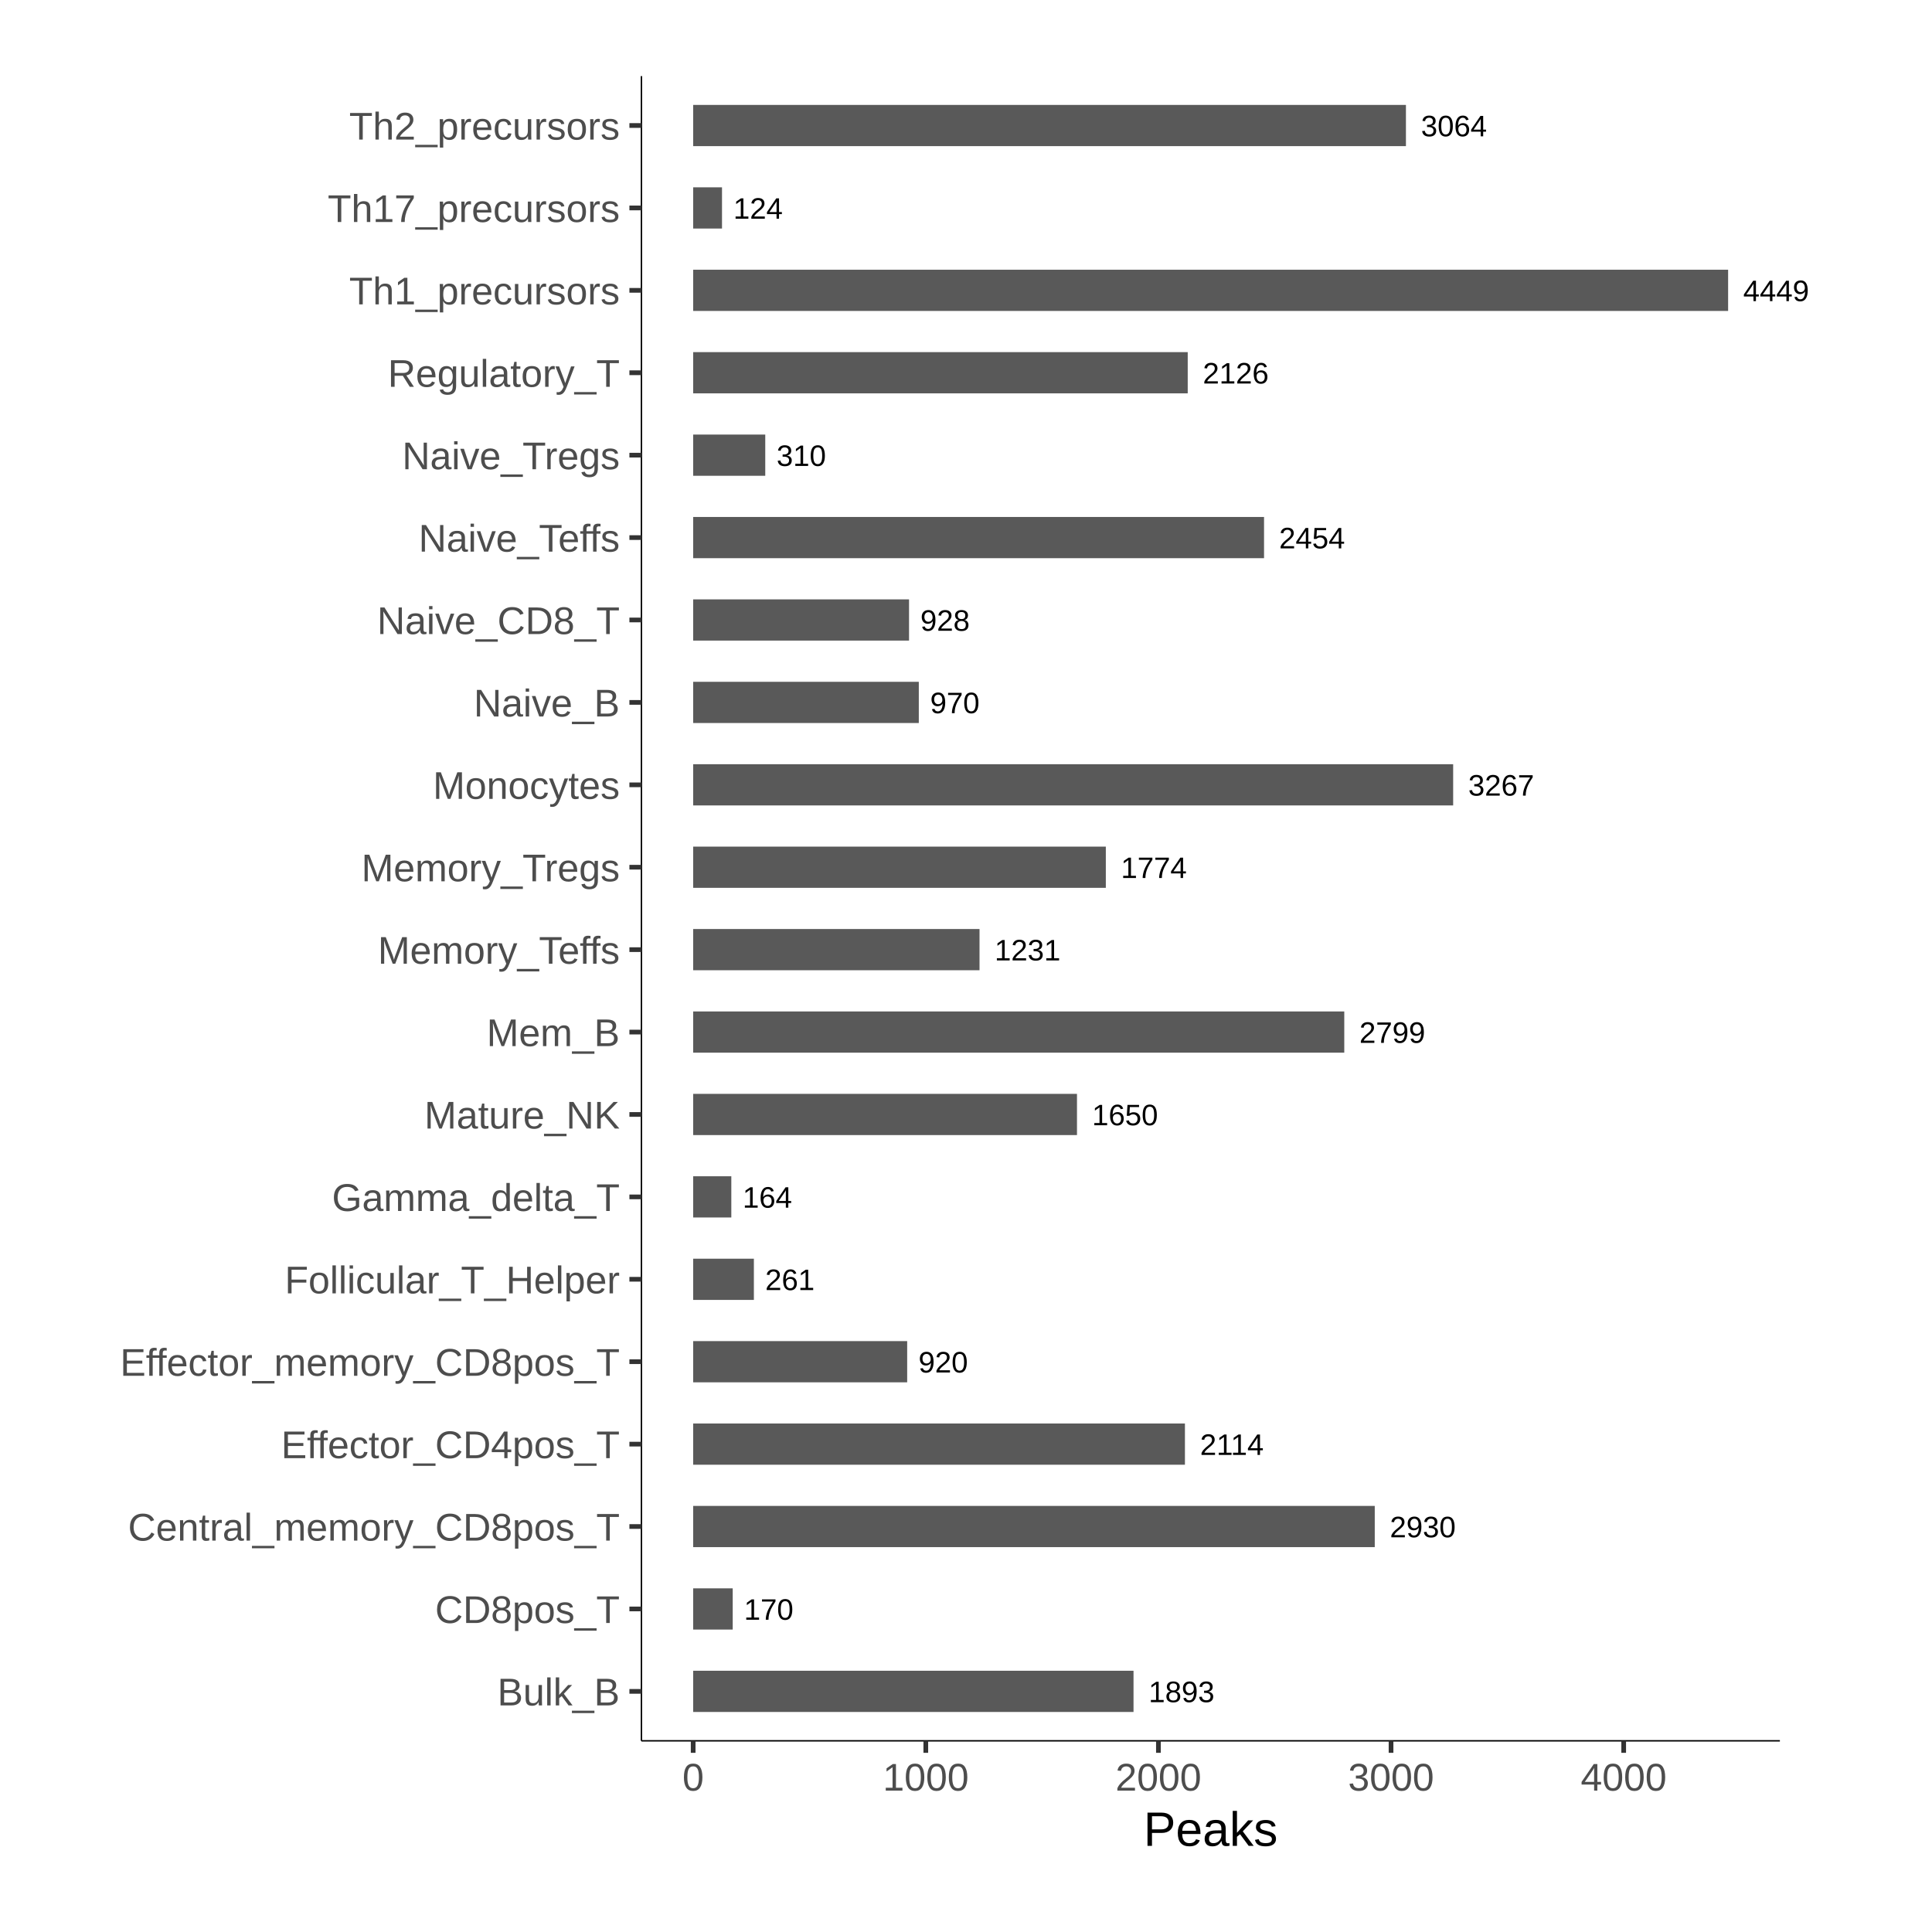
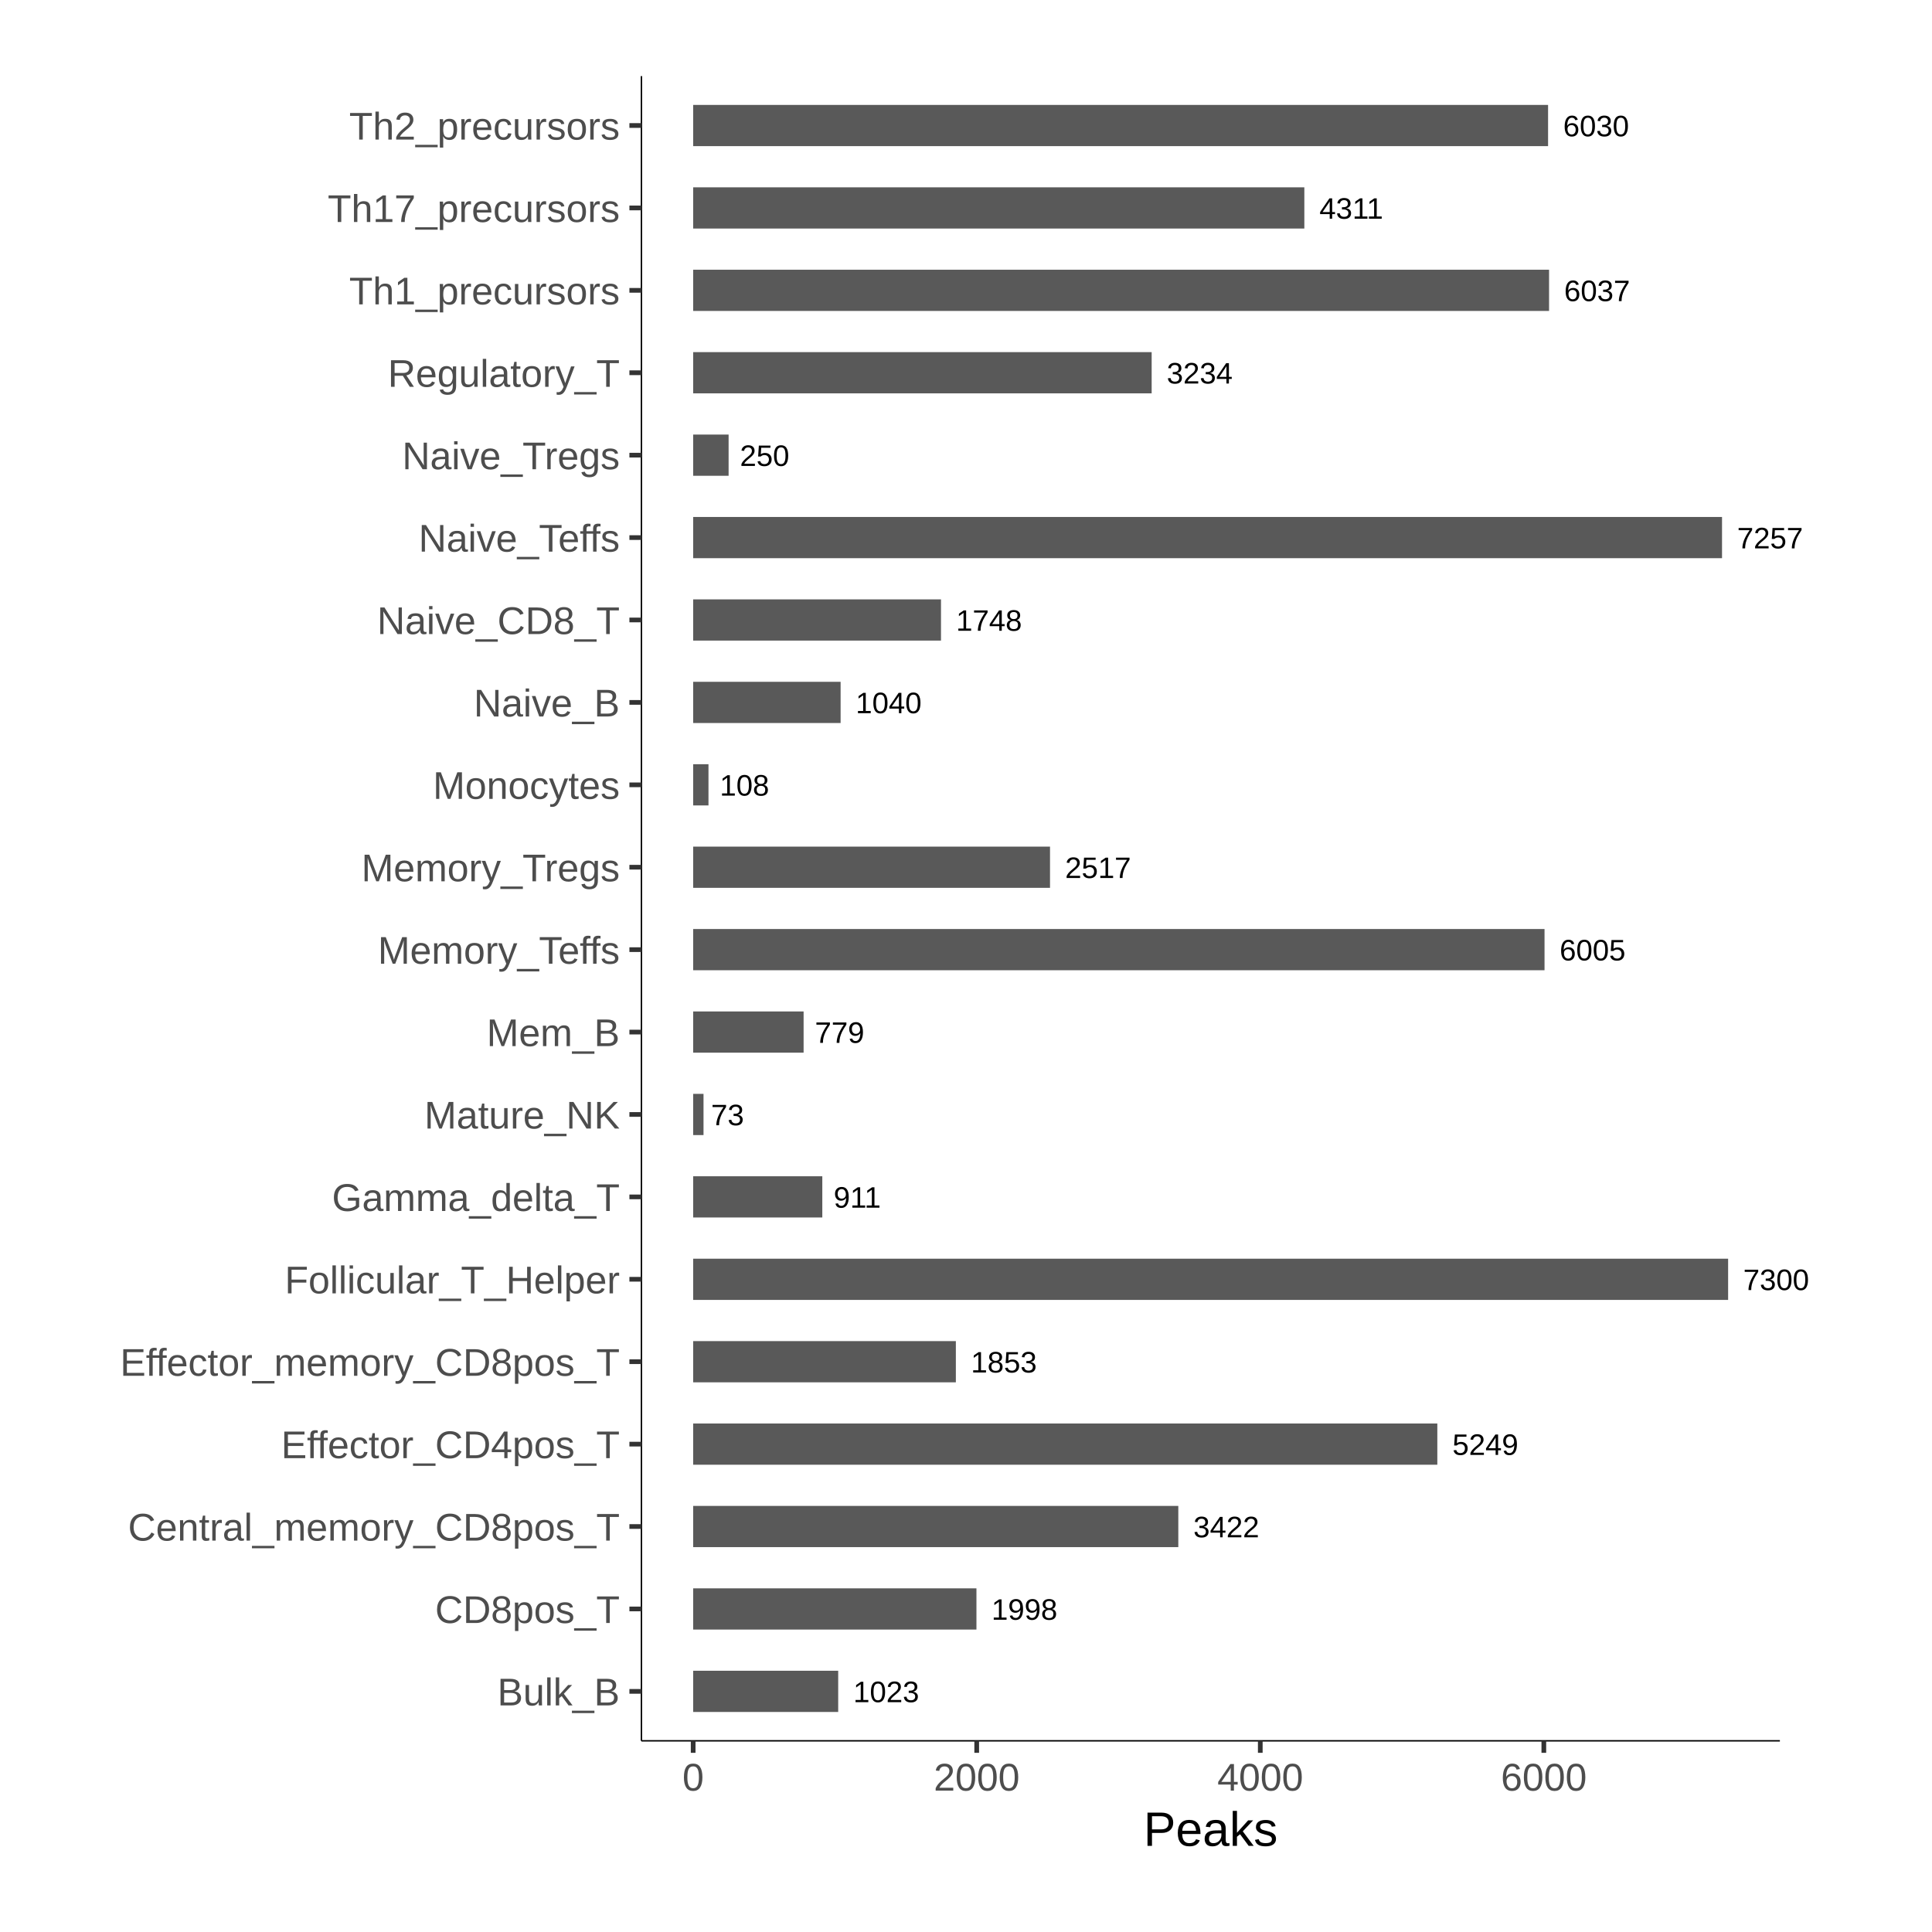
<svg xmlns="http://www.w3.org/2000/svg" class="svglite" width="720.00pt" height="720.00pt" viewBox="0 0 720.00 720.00">
  <defs>
    <style type="text/css">
    .svglite line, .svglite polyline, .svglite polygon, .svglite path, .svglite rect, .svglite circle {
      fill: none;
      stroke: #000000;
      stroke-linecap: round;
      stroke-linejoin: round;
      stroke-miterlimit: 10.00;
    }
  </style>
  </defs>
  <rect width="100%" height="100%" style="stroke: none; fill: #FFFFFF;" />
  <defs>
    <clipPath id="cpMC4wMHw3MjAuMDB8MC4wMHw3MjAuMDA=">
      <rect x="0.00" y="0.00" width="720.00" height="720.00" />
    </clipPath>
  </defs>
  <g clip-path="url(#cpMC4wMHw3MjAuMDB8MC4wMHw3MjAuMDA=)">
    <rect x="0.00" y="0.00" width="720.00" height="720.00" style="stroke-width: 1.75; stroke: #FFFFFF; fill: #FFFFFF;" />
    <rect x="239.04" y="28.35" width="424.27" height="620.40" style="stroke-width: 1.75; stroke: none; fill: #FFFFFF;" />
-     <rect x="258.32" y="622.64" width="164.11" height="15.36" style="stroke-width: 1.07; stroke: none; stroke-linecap: square; stroke-linejoin: miter; fill: #595959;" />
-     <rect x="258.32" y="591.93" width="14.74" height="15.36" style="stroke-width: 1.07; stroke: none; stroke-linecap: square; stroke-linejoin: miter; fill: #595959;" />
-     <rect x="258.32" y="561.21" width="254.01" height="15.36" style="stroke-width: 1.07; stroke: none; stroke-linecap: square; stroke-linejoin: miter; fill: #595959;" />
-     <rect x="258.32" y="530.50" width="183.27" height="15.36" style="stroke-width: 1.07; stroke: none; stroke-linecap: square; stroke-linejoin: miter; fill: #595959;" />
-     <rect x="258.32" y="499.79" width="79.76" height="15.36" style="stroke-width: 1.07; stroke: none; stroke-linecap: square; stroke-linejoin: miter; fill: #595959;" />
-     <rect x="258.32" y="469.08" width="22.63" height="15.36" style="stroke-width: 1.07; stroke: none; stroke-linecap: square; stroke-linejoin: miter; fill: #595959;" />
-     <rect x="258.32" y="438.36" width="14.22" height="15.36" style="stroke-width: 1.07; stroke: none; stroke-linecap: square; stroke-linejoin: miter; fill: #595959;" />
-     <rect x="258.32" y="407.65" width="143.04" height="15.36" style="stroke-width: 1.07; stroke: none; stroke-linecap: square; stroke-linejoin: miter; fill: #595959;" />
-     <rect x="258.32" y="376.94" width="242.65" height="15.36" style="stroke-width: 1.07; stroke: none; stroke-linecap: square; stroke-linejoin: miter; fill: #595959;" />
-     <rect x="258.32" y="346.22" width="106.72" height="15.36" style="stroke-width: 1.07; stroke: none; stroke-linecap: square; stroke-linejoin: miter; fill: #595959;" />
-     <rect x="258.32" y="315.51" width="153.79" height="15.36" style="stroke-width: 1.07; stroke: none; stroke-linecap: square; stroke-linejoin: miter; fill: #595959;" />
-     <rect x="258.32" y="284.80" width="283.23" height="15.36" style="stroke-width: 1.07; stroke: none; stroke-linecap: square; stroke-linejoin: miter; fill: #595959;" />
-     <rect x="258.32" y="254.09" width="84.09" height="15.36" style="stroke-width: 1.07; stroke: none; stroke-linecap: square; stroke-linejoin: miter; fill: #595959;" />
-     <rect x="258.32" y="223.37" width="80.45" height="15.36" style="stroke-width: 1.07; stroke: none; stroke-linecap: square; stroke-linejoin: miter; fill: #595959;" />
-     <rect x="258.32" y="192.66" width="212.75" height="15.36" style="stroke-width: 1.07; stroke: none; stroke-linecap: square; stroke-linejoin: miter; fill: #595959;" />
-     <rect x="258.32" y="161.95" width="26.87" height="15.36" style="stroke-width: 1.07; stroke: none; stroke-linecap: square; stroke-linejoin: miter; fill: #595959;" />
-     <rect x="258.32" y="131.23" width="184.31" height="15.36" style="stroke-width: 1.07; stroke: none; stroke-linecap: square; stroke-linejoin: miter; fill: #595959;" />
-     <rect x="258.32" y="100.52" width="385.70" height="15.36" style="stroke-width: 1.07; stroke: none; stroke-linecap: square; stroke-linejoin: miter; fill: #595959;" />
-     <rect x="258.32" y="69.81" width="10.75" height="15.36" style="stroke-width: 1.07; stroke: none; stroke-linecap: square; stroke-linejoin: miter; fill: #595959;" />
-     <rect x="258.32" y="39.10" width="265.63" height="15.36" style="stroke-width: 1.07; stroke: none; stroke-linecap: square; stroke-linejoin: miter; fill: #595959;" />
-     <text x="428.05" y="634.34" style="font-size: 11.04px; font-family: Arimo;" textLength="28.08px" lengthAdjust="spacingAndGlyphs">1893</text>
-     <text x="277.27" y="603.63" style="font-size: 11.04px; font-family: Arimo;" textLength="21.06px" lengthAdjust="spacingAndGlyphs">170</text>
-     <text x="517.95" y="572.91" style="font-size: 11.04px; font-family: Arimo;" textLength="28.08px" lengthAdjust="spacingAndGlyphs">2930</text>
-     <text x="447.21" y="542.20" style="font-size: 11.04px; font-family: Arimo;" textLength="28.08px" lengthAdjust="spacingAndGlyphs">2114</text>
-     <text x="342.29" y="511.49" style="font-size: 11.04px; font-family: Arimo;" textLength="21.06px" lengthAdjust="spacingAndGlyphs">920</text>
-     <text x="285.16" y="480.77" style="font-size: 11.04px; font-family: Arimo;" textLength="21.06px" lengthAdjust="spacingAndGlyphs">261</text>
-     <text x="276.75" y="450.06" style="font-size: 11.04px; font-family: Arimo;" textLength="21.06px" lengthAdjust="spacingAndGlyphs">164</text>
-     <text x="406.98" y="419.35" style="font-size: 11.04px; font-family: Arimo;" textLength="28.08px" lengthAdjust="spacingAndGlyphs">1650</text>
-     <text x="506.59" y="388.64" style="font-size: 11.04px; font-family: Arimo;" textLength="28.08px" lengthAdjust="spacingAndGlyphs">2799</text>
-     <text x="370.66" y="357.92" style="font-size: 11.04px; font-family: Arimo;" textLength="28.08px" lengthAdjust="spacingAndGlyphs">1231</text>
-     <text x="417.73" y="327.21" style="font-size: 11.04px; font-family: Arimo;" textLength="28.08px" lengthAdjust="spacingAndGlyphs">1774</text>
-     <text x="547.17" y="296.50" style="font-size: 11.04px; font-family: Arimo;" textLength="28.08px" lengthAdjust="spacingAndGlyphs">3267</text>
-     <text x="346.63" y="265.79" style="font-size: 11.04px; font-family: Arimo;" textLength="21.06px" lengthAdjust="spacingAndGlyphs">970</text>
-     <text x="342.99" y="235.07" style="font-size: 11.04px; font-family: Arimo;" textLength="21.06px" lengthAdjust="spacingAndGlyphs">928</text>
-     <text x="476.68" y="204.36" style="font-size: 11.04px; font-family: Arimo;" textLength="28.08px" lengthAdjust="spacingAndGlyphs">2454</text>
-     <text x="289.41" y="173.65" style="font-size: 11.04px; font-family: Arimo;" textLength="21.06px" lengthAdjust="spacingAndGlyphs">310</text>
-     <text x="448.25" y="142.93" style="font-size: 11.04px; font-family: Arimo;" textLength="28.08px" lengthAdjust="spacingAndGlyphs">2126</text>
-     <text x="649.64" y="112.22" style="font-size: 11.04px; font-family: Arimo;" textLength="28.08px" lengthAdjust="spacingAndGlyphs">4449</text>
-     <text x="273.29" y="81.51" style="font-size: 11.04px; font-family: Arimo;" textLength="21.06px" lengthAdjust="spacingAndGlyphs">124</text>
-     <text x="529.57" y="50.80" style="font-size: 11.04px; font-family: Arimo;" textLength="28.08px" lengthAdjust="spacingAndGlyphs">3064</text>
+     <rect x="258.32" y="622.64" width="54.05" height="15.36" style="stroke-width: 1.07; stroke: none; stroke-linecap: square; stroke-linejoin: miter; fill: #595959;" />
+     <rect x="258.32" y="591.93" width="105.57" height="15.36" style="stroke-width: 1.07; stroke: none; stroke-linecap: square; stroke-linejoin: miter; fill: #595959;" />
+     <rect x="258.32" y="561.21" width="180.80" height="15.36" style="stroke-width: 1.07; stroke: none; stroke-linecap: square; stroke-linejoin: miter; fill: #595959;" />
+     <rect x="258.32" y="530.50" width="277.33" height="15.36" style="stroke-width: 1.07; stroke: none; stroke-linecap: square; stroke-linejoin: miter; fill: #595959;" />
+     <rect x="258.32" y="499.79" width="97.90" height="15.36" style="stroke-width: 1.07; stroke: none; stroke-linecap: square; stroke-linejoin: miter; fill: #595959;" />
+     <rect x="258.32" y="469.08" width="385.70" height="15.36" style="stroke-width: 1.07; stroke: none; stroke-linecap: square; stroke-linejoin: miter; fill: #595959;" />
+     <rect x="258.32" y="438.36" width="48.13" height="15.36" style="stroke-width: 1.07; stroke: none; stroke-linecap: square; stroke-linejoin: miter; fill: #595959;" />
+     <rect x="258.32" y="407.65" width="3.86" height="15.36" style="stroke-width: 1.07; stroke: none; stroke-linecap: square; stroke-linejoin: miter; fill: #595959;" />
+     <rect x="258.32" y="376.94" width="41.16" height="15.36" style="stroke-width: 1.07; stroke: none; stroke-linecap: square; stroke-linejoin: miter; fill: #595959;" />
+     <rect x="258.32" y="346.22" width="317.28" height="15.36" style="stroke-width: 1.07; stroke: none; stroke-linecap: square; stroke-linejoin: miter; fill: #595959;" />
+     <rect x="258.32" y="315.51" width="132.99" height="15.36" style="stroke-width: 1.07; stroke: none; stroke-linecap: square; stroke-linejoin: miter; fill: #595959;" />
+     <rect x="258.32" y="284.80" width="5.71" height="15.36" style="stroke-width: 1.07; stroke: none; stroke-linecap: square; stroke-linejoin: miter; fill: #595959;" />
+     <rect x="258.32" y="254.09" width="54.95" height="15.36" style="stroke-width: 1.07; stroke: none; stroke-linecap: square; stroke-linejoin: miter; fill: #595959;" />
+     <rect x="258.32" y="223.37" width="92.36" height="15.36" style="stroke-width: 1.07; stroke: none; stroke-linecap: square; stroke-linejoin: miter; fill: #595959;" />
+     <rect x="258.32" y="192.66" width="383.43" height="15.36" style="stroke-width: 1.07; stroke: none; stroke-linecap: square; stroke-linejoin: miter; fill: #595959;" />
+     <rect x="258.32" y="161.95" width="13.21" height="15.36" style="stroke-width: 1.07; stroke: none; stroke-linecap: square; stroke-linejoin: miter; fill: #595959;" />
+     <rect x="258.32" y="131.23" width="170.87" height="15.36" style="stroke-width: 1.07; stroke: none; stroke-linecap: square; stroke-linejoin: miter; fill: #595959;" />
+     <rect x="258.32" y="100.52" width="318.97" height="15.36" style="stroke-width: 1.07; stroke: none; stroke-linecap: square; stroke-linejoin: miter; fill: #595959;" />
+     <rect x="258.32" y="69.81" width="227.77" height="15.36" style="stroke-width: 1.07; stroke: none; stroke-linecap: square; stroke-linejoin: miter; fill: #595959;" />
+     <rect x="258.32" y="39.10" width="318.60" height="15.36" style="stroke-width: 1.07; stroke: none; stroke-linecap: square; stroke-linejoin: miter; fill: #595959;" />
+     <text x="317.99" y="634.34" style="font-size: 11.04px; font-family: Arimo;" textLength="28.08px" lengthAdjust="spacingAndGlyphs">1023</text>
+     <text x="369.50" y="603.63" style="font-size: 11.04px; font-family: Arimo;" textLength="28.08px" lengthAdjust="spacingAndGlyphs">1998</text>
+     <text x="444.74" y="572.91" style="font-size: 11.04px; font-family: Arimo;" textLength="28.08px" lengthAdjust="spacingAndGlyphs">3422</text>
+     <text x="541.27" y="542.20" style="font-size: 11.04px; font-family: Arimo;" textLength="28.08px" lengthAdjust="spacingAndGlyphs">5249</text>
+     <text x="361.84" y="511.49" style="font-size: 11.04px; font-family: Arimo;" textLength="28.08px" lengthAdjust="spacingAndGlyphs">1853</text>
+     <text x="649.64" y="480.77" style="font-size: 11.04px; font-family: Arimo;" textLength="28.08px" lengthAdjust="spacingAndGlyphs">7300</text>
+     <text x="310.67" y="450.06" style="font-size: 11.04px; font-family: Arimo;" textLength="21.06px" lengthAdjust="spacingAndGlyphs">911</text>
+     <text x="264.99" y="419.35" style="font-size: 11.04px; font-family: Arimo;" textLength="14.04px" lengthAdjust="spacingAndGlyphs">73</text>
+     <text x="303.69" y="388.64" style="font-size: 11.04px; font-family: Arimo;" textLength="21.06px" lengthAdjust="spacingAndGlyphs">779</text>
+     <text x="581.22" y="357.92" style="font-size: 11.04px; font-family: Arimo;" textLength="28.08px" lengthAdjust="spacingAndGlyphs">6005</text>
+     <text x="396.93" y="327.21" style="font-size: 11.04px; font-family: Arimo;" textLength="28.08px" lengthAdjust="spacingAndGlyphs">2517</text>
+     <text x="268.24" y="296.50" style="font-size: 11.04px; font-family: Arimo;" textLength="21.06px" lengthAdjust="spacingAndGlyphs">108</text>
+     <text x="318.89" y="265.79" style="font-size: 11.04px; font-family: Arimo;" textLength="28.08px" lengthAdjust="spacingAndGlyphs">1040</text>
+     <text x="356.30" y="235.07" style="font-size: 11.04px; font-family: Arimo;" textLength="28.08px" lengthAdjust="spacingAndGlyphs">1748</text>
+     <text x="647.37" y="204.36" style="font-size: 11.04px; font-family: Arimo;" textLength="28.08px" lengthAdjust="spacingAndGlyphs">7257</text>
+     <text x="275.74" y="173.65" style="font-size: 11.04px; font-family: Arimo;" textLength="21.06px" lengthAdjust="spacingAndGlyphs">250</text>
+     <text x="434.81" y="142.93" style="font-size: 11.04px; font-family: Arimo;" textLength="28.08px" lengthAdjust="spacingAndGlyphs">3234</text>
+     <text x="582.91" y="112.22" style="font-size: 11.04px; font-family: Arimo;" textLength="28.08px" lengthAdjust="spacingAndGlyphs">6037</text>
+     <text x="491.71" y="81.51" style="font-size: 11.04px; font-family: Arimo;" textLength="28.08px" lengthAdjust="spacingAndGlyphs">4311</text>
+     <text x="582.54" y="50.80" style="font-size: 11.04px; font-family: Arimo;" textLength="28.08px" lengthAdjust="spacingAndGlyphs">6030</text>
    <polyline points="239.04,648.75 239.04,28.35 " style="stroke-width: 0.53; stroke-linecap: butt;" />
    <text x="230.97" y="635.56" text-anchor="end" style="font-size: 14.40px; fill: #4D4D4D; font-family: Arimo;" textLength="48.40px" lengthAdjust="spacingAndGlyphs">Bulk_B</text>
    <text x="230.97" y="604.85" text-anchor="end" style="font-size: 14.40px; fill: #4D4D4D; font-family: Arimo;" textLength="71.72px" lengthAdjust="spacingAndGlyphs">CD8pos_T</text>
    <text x="230.97" y="574.14" text-anchor="end" style="font-size: 14.40px; fill: #4D4D4D; font-family: Arimo;" textLength="198.66px" lengthAdjust="spacingAndGlyphs">Central_memory_CD8pos_T</text>
    <text x="230.97" y="543.42" text-anchor="end" style="font-size: 14.40px; fill: #4D4D4D; font-family: Arimo;" textLength="135.29px" lengthAdjust="spacingAndGlyphs">Effector_CD4pos_T</text>
    <text x="230.97" y="512.71" text-anchor="end" style="font-size: 14.40px; fill: #4D4D4D; font-family: Arimo;" textLength="202.62px" lengthAdjust="spacingAndGlyphs">Effector_memory_CD8pos_T</text>
    <text x="230.97" y="482.00" text-anchor="end" style="font-size: 14.40px; fill: #4D4D4D; font-family: Arimo;" textLength="135.11px" lengthAdjust="spacingAndGlyphs">Follicular_T_Helper</text>
    <text x="230.97" y="451.29" text-anchor="end" style="font-size: 14.40px; fill: #4D4D4D; font-family: Arimo;" textLength="116.47px" lengthAdjust="spacingAndGlyphs">Gamma_delta_T</text>
    <text x="230.97" y="420.57" text-anchor="end" style="font-size: 14.40px; fill: #4D4D4D; font-family: Arimo;" textLength="77.87px" lengthAdjust="spacingAndGlyphs">Mature_NK</text>
    <text x="230.97" y="389.86" text-anchor="end" style="font-size: 14.40px; fill: #4D4D4D; font-family: Arimo;" textLength="52.37px" lengthAdjust="spacingAndGlyphs">Mem_B</text>
    <text x="230.97" y="359.15" text-anchor="end" style="font-size: 14.40px; fill: #4D4D4D; font-family: Arimo;" textLength="98.57px" lengthAdjust="spacingAndGlyphs">Memory_Teffs</text>
    <text x="230.97" y="328.43" text-anchor="end" style="font-size: 14.40px; fill: #4D4D4D; font-family: Arimo;" textLength="103.50px" lengthAdjust="spacingAndGlyphs">Memory_Tregs</text>
    <text x="230.97" y="297.72" text-anchor="end" style="font-size: 14.40px; fill: #4D4D4D; font-family: Arimo;" textLength="77.58px" lengthAdjust="spacingAndGlyphs">Monocytes</text>
    <text x="230.97" y="267.01" text-anchor="end" style="font-size: 14.40px; fill: #4D4D4D; font-family: Arimo;" textLength="58.02px" lengthAdjust="spacingAndGlyphs">Naive_B</text>
    <text x="230.97" y="236.30" text-anchor="end" style="font-size: 14.40px; fill: #4D4D4D; font-family: Arimo;" textLength="94.44px" lengthAdjust="spacingAndGlyphs">Naive_CD8_T</text>
    <text x="230.97" y="205.58" text-anchor="end" style="font-size: 14.40px; fill: #4D4D4D; font-family: Arimo;" textLength="80.99px" lengthAdjust="spacingAndGlyphs">Naive_Teffs</text>
    <text x="230.97" y="174.87" text-anchor="end" style="font-size: 14.40px; fill: #4D4D4D; font-family: Arimo;" textLength="85.92px" lengthAdjust="spacingAndGlyphs">Naive_Tregs</text>
    <text x="230.97" y="144.16" text-anchor="end" style="font-size: 14.40px; fill: #4D4D4D; font-family: Arimo;" textLength="94.16px" lengthAdjust="spacingAndGlyphs">Regulatory_T</text>
    <text x="230.97" y="113.44" text-anchor="end" style="font-size: 14.40px; fill: #4D4D4D; font-family: Arimo;" textLength="110.53px" lengthAdjust="spacingAndGlyphs">Th1_precursors</text>
    <text x="230.97" y="82.73" text-anchor="end" style="font-size: 14.40px; fill: #4D4D4D; font-family: Arimo;" textLength="119.69px" lengthAdjust="spacingAndGlyphs">Th17_precursors</text>
    <text x="230.97" y="52.02" text-anchor="end" style="font-size: 14.40px; fill: #4D4D4D; font-family: Arimo;" textLength="110.53px" lengthAdjust="spacingAndGlyphs">Th2_precursors</text>
    <polyline points="234.56,630.32 239.04,630.32 " style="stroke-width: 1.75; stroke: #333333; stroke-linecap: butt;" />
    <polyline points="234.56,599.60 239.04,599.60 " style="stroke-width: 1.75; stroke: #333333; stroke-linecap: butt;" />
    <polyline points="234.56,568.89 239.04,568.89 " style="stroke-width: 1.75; stroke: #333333; stroke-linecap: butt;" />
    <polyline points="234.56,538.18 239.04,538.18 " style="stroke-width: 1.75; stroke: #333333; stroke-linecap: butt;" />
    <polyline points="234.56,507.47 239.04,507.47 " style="stroke-width: 1.75; stroke: #333333; stroke-linecap: butt;" />
    <polyline points="234.56,476.75 239.04,476.75 " style="stroke-width: 1.75; stroke: #333333; stroke-linecap: butt;" />
    <polyline points="234.56,446.04 239.04,446.04 " style="stroke-width: 1.75; stroke: #333333; stroke-linecap: butt;" />
    <polyline points="234.56,415.33 239.04,415.33 " style="stroke-width: 1.75; stroke: #333333; stroke-linecap: butt;" />
    <polyline points="234.56,384.62 239.04,384.62 " style="stroke-width: 1.75; stroke: #333333; stroke-linecap: butt;" />
    <polyline points="234.56,353.90 239.04,353.90 " style="stroke-width: 1.75; stroke: #333333; stroke-linecap: butt;" />
    <polyline points="234.56,323.19 239.04,323.19 " style="stroke-width: 1.75; stroke: #333333; stroke-linecap: butt;" />
    <polyline points="234.56,292.48 239.04,292.48 " style="stroke-width: 1.75; stroke: #333333; stroke-linecap: butt;" />
    <polyline points="234.56,261.76 239.04,261.76 " style="stroke-width: 1.75; stroke: #333333; stroke-linecap: butt;" />
    <polyline points="234.56,231.05 239.04,231.05 " style="stroke-width: 1.75; stroke: #333333; stroke-linecap: butt;" />
    <polyline points="234.56,200.34 239.04,200.34 " style="stroke-width: 1.75; stroke: #333333; stroke-linecap: butt;" />
    <polyline points="234.56,169.63 239.04,169.63 " style="stroke-width: 1.75; stroke: #333333; stroke-linecap: butt;" />
    <polyline points="234.56,138.91 239.04,138.91 " style="stroke-width: 1.75; stroke: #333333; stroke-linecap: butt;" />
    <polyline points="234.56,108.20 239.04,108.20 " style="stroke-width: 1.75; stroke: #333333; stroke-linecap: butt;" />
    <polyline points="234.56,77.49 239.04,77.49 " style="stroke-width: 1.75; stroke: #333333; stroke-linecap: butt;" />
    <polyline points="234.56,46.77 239.04,46.77 " style="stroke-width: 1.75; stroke: #333333; stroke-linecap: butt;" />
    <polyline points="239.04,648.75 663.31,648.75 " style="stroke-width: 0.53; stroke-linecap: butt;" />
    <polyline points="258.32,653.23 258.32,648.75 " style="stroke-width: 1.75; stroke: #333333; stroke-linecap: butt;" />
-     <polyline points="345.02,653.23 345.02,648.75 " style="stroke-width: 1.75; stroke: #333333; stroke-linecap: butt;" />
-     <polyline points="431.71,653.23 431.71,648.75 " style="stroke-width: 1.75; stroke: #333333; stroke-linecap: butt;" />
-     <polyline points="518.40,653.23 518.40,648.75 " style="stroke-width: 1.75; stroke: #333333; stroke-linecap: butt;" />
-     <polyline points="605.10,653.23 605.10,648.75 " style="stroke-width: 1.75; stroke: #333333; stroke-linecap: butt;" />
+     <polyline points="363.99,653.23 363.99,648.75 " style="stroke-width: 1.75; stroke: #333333; stroke-linecap: butt;" />
+     <polyline points="469.67,653.23 469.67,648.75 " style="stroke-width: 1.75; stroke: #333333; stroke-linecap: butt;" />
+     <polyline points="575.34,653.23 575.34,648.75 " style="stroke-width: 1.75; stroke: #333333; stroke-linecap: butt;" />
    <text x="258.32" y="667.31" text-anchor="middle" style="font-size: 14.40px; fill: #4D4D4D; font-family: Arimo;" textLength="9.16px" lengthAdjust="spacingAndGlyphs">0</text>
-     <text x="345.02" y="667.31" text-anchor="middle" style="font-size: 14.40px; fill: #4D4D4D; font-family: Arimo;" textLength="36.63px" lengthAdjust="spacingAndGlyphs">1000</text>
-     <text x="431.71" y="667.31" text-anchor="middle" style="font-size: 14.40px; fill: #4D4D4D; font-family: Arimo;" textLength="36.63px" lengthAdjust="spacingAndGlyphs">2000</text>
-     <text x="518.40" y="667.31" text-anchor="middle" style="font-size: 14.40px; fill: #4D4D4D; font-family: Arimo;" textLength="36.63px" lengthAdjust="spacingAndGlyphs">3000</text>
-     <text x="605.10" y="667.31" text-anchor="middle" style="font-size: 14.40px; fill: #4D4D4D; font-family: Arimo;" textLength="36.63px" lengthAdjust="spacingAndGlyphs">4000</text>
+     <text x="363.99" y="667.31" text-anchor="middle" style="font-size: 14.40px; fill: #4D4D4D; font-family: Arimo;" textLength="36.63px" lengthAdjust="spacingAndGlyphs">2000</text>
+     <text x="469.67" y="667.31" text-anchor="middle" style="font-size: 14.40px; fill: #4D4D4D; font-family: Arimo;" textLength="36.63px" lengthAdjust="spacingAndGlyphs">4000</text>
+     <text x="575.34" y="667.31" text-anchor="middle" style="font-size: 14.40px; fill: #4D4D4D; font-family: Arimo;" textLength="36.63px" lengthAdjust="spacingAndGlyphs">6000</text>
    <text x="451.17" y="687.91" text-anchor="middle" style="font-size: 18.00px; font-family: Arimo;" textLength="52.12px" lengthAdjust="spacingAndGlyphs">Peaks</text>
  </g>
</svg>
